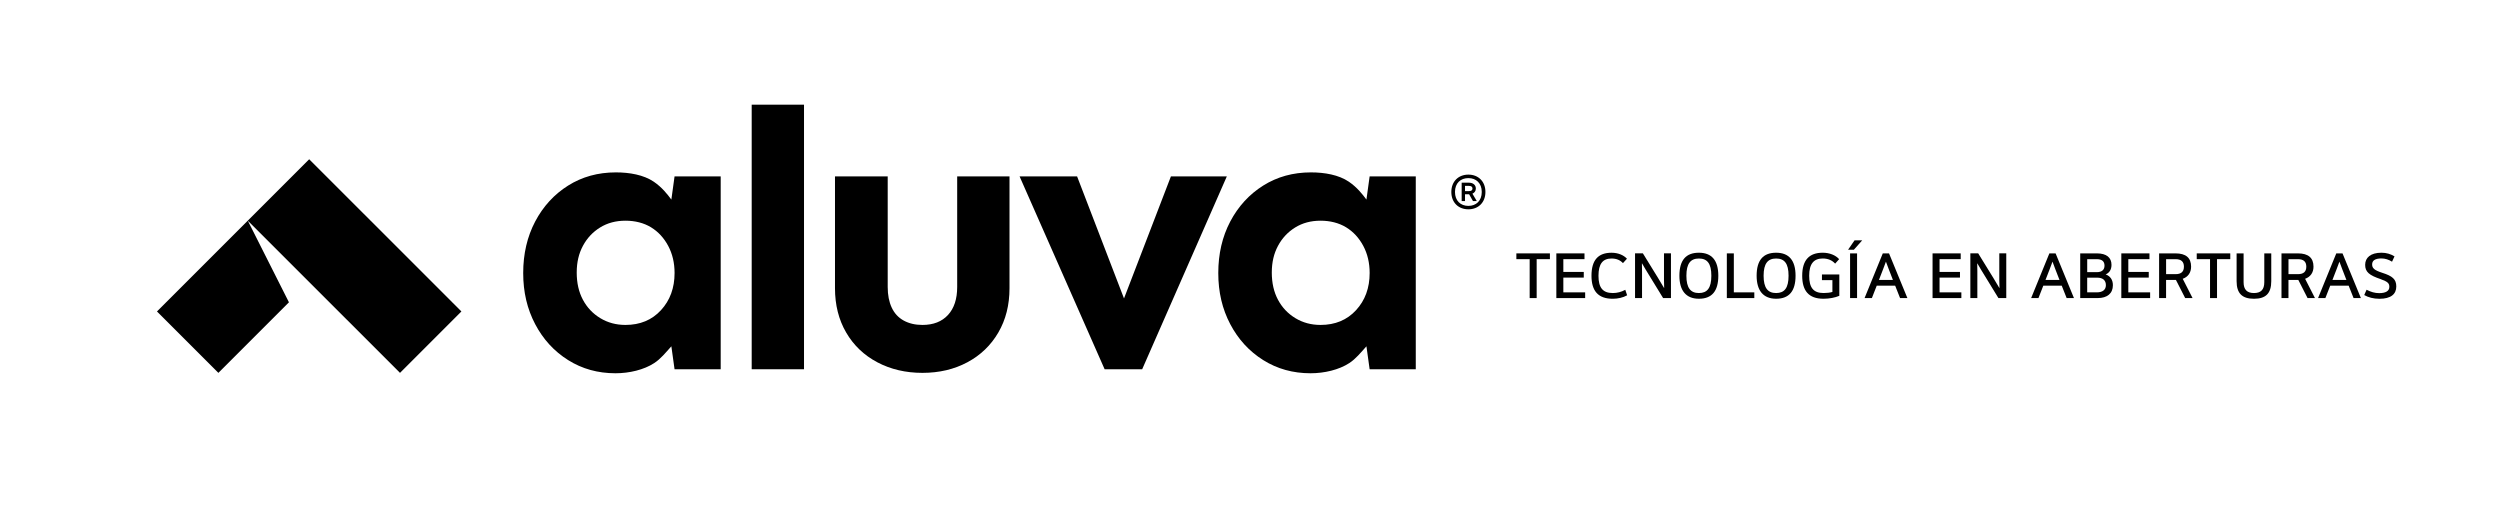
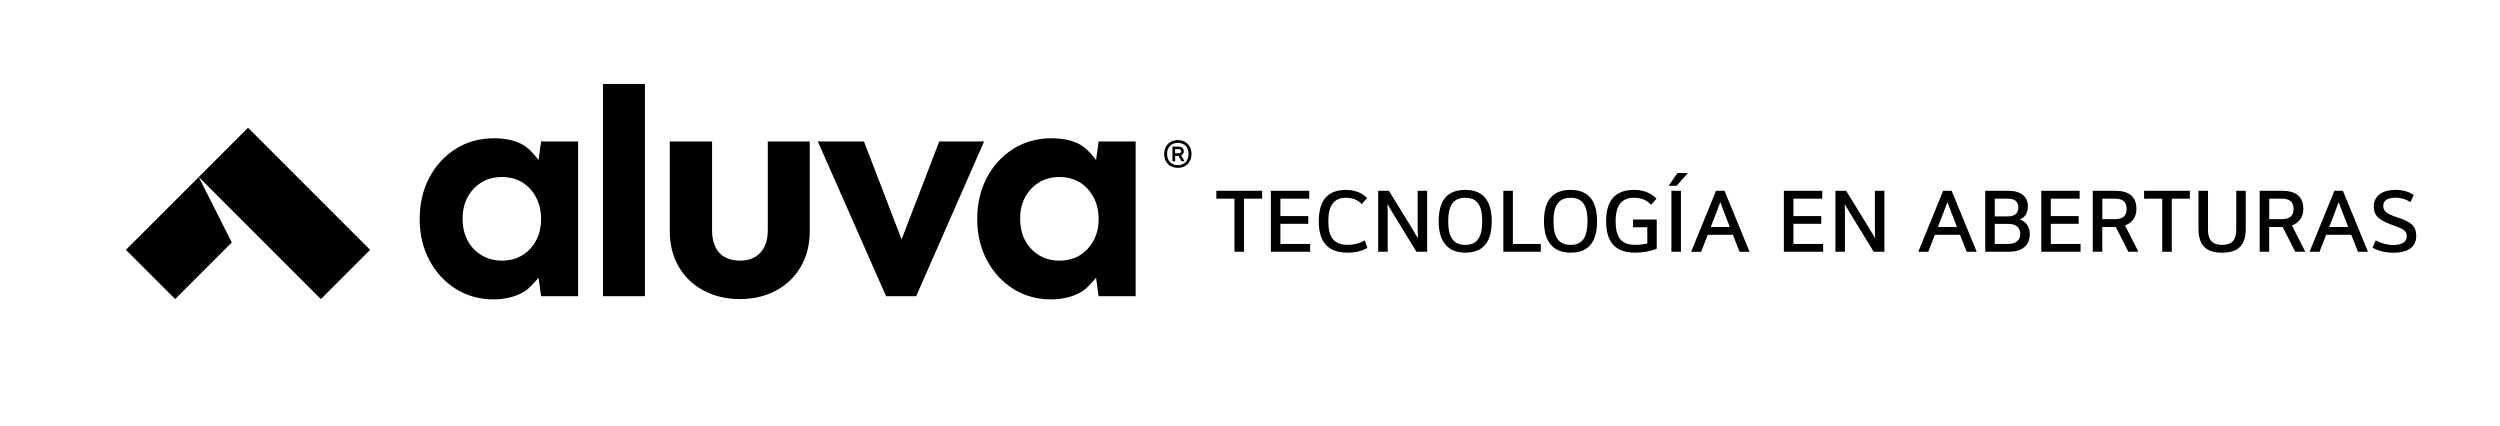
- <svg xmlns="http://www.w3.org/2000/svg" id="Capa_2" data-name="Capa 2" viewBox="0 0 1315.5 279.02">
+ <svg xmlns="http://www.w3.org/2000/svg" id="Capa_2" data-name="Capa 2" viewBox="0 0 1640 279.02">
  <defs>
    <style>
      .cls-1 {
        fill: none;
      }
    </style>
  </defs>
  <g id="Capa_1-2" data-name="Capa 1">
    <g>
-       <rect class="cls-1" width="1315.5" height="279.02" />
+       <rect class="cls-1" width="1640" height="279.02" />
      <g>
        <g>
          <path d="M354.95,92.81l-1.68,12.21c-2.15-2.89-4.94-6.46-9.25-9.4-5.33-3.63-12.81-4.91-19.96-4.91-9.39,0-17.76,2.31-25.11,6.94-7.35,4.62-13.13,10.93-17.34,18.91-4.2,7.99-6.3,17.02-6.3,27.11s2.1,18.91,6.3,26.9c4.2,7.99,9.98,14.29,17.34,18.91,7.36,4.62,15.66,6.93,24.9,6.93,7.28,0,14.96-1.8,20.42-5.37,3.41-2.23,6.01-5.49,9-8.82l1.68,12.09h24.28v-101.5h-24.28ZM347.81,163.21c-4.76,5.18-11,7.77-18.7,7.77-4.91,0-9.32-1.19-13.24-3.57-3.92-2.38-6.97-5.6-9.14-9.67-2.17-4.06-3.26-8.83-3.26-14.29s1.08-10.01,3.26-14.08c2.17-4.06,5.18-7.28,9.04-9.67,3.85-2.38,8.3-3.57,13.34-3.57s9.67,1.16,13.45,3.47,6.79,5.57,9.04,9.77c2.24,4.2,3.36,8.97,3.36,14.29,0,7.85-2.38,14.36-7.14,19.54Z" />
          <path d="M720.7,92.81l-1.68,12.21c-2.15-2.89-4.94-6.46-9.25-9.4-5.33-3.63-12.81-4.91-19.96-4.91-9.39,0-17.76,2.31-25.11,6.94-7.35,4.62-13.13,10.93-17.34,18.91-4.2,7.99-6.3,17.02-6.3,27.11s2.1,18.91,6.3,26.9c4.2,7.99,9.98,14.29,17.34,18.91,7.36,4.62,15.66,6.93,24.9,6.93,7.28,0,14.96-1.8,20.42-5.37,3.41-2.23,6.01-5.49,9-8.82l1.68,12.09h24.28v-101.5h-24.28ZM713.56,163.21c-4.76,5.18-11,7.77-18.7,7.77-4.91,0-9.32-1.19-13.24-3.57-3.92-2.38-6.97-5.6-9.14-9.67-2.17-4.06-3.26-8.83-3.26-14.29s1.08-10.01,3.26-14.08c2.17-4.06,5.18-7.28,9.04-9.67,3.85-2.38,8.3-3.57,13.34-3.57s9.67,1.16,13.45,3.47c3.78,2.31,6.79,5.57,9.04,9.77,2.24,4.2,3.36,8.97,3.36,14.29,0,7.85-2.38,14.36-7.14,19.54Z" />
          <path d="M395.54,194.31V55.08h27.53v139.22h-27.53Z" />
          <path d="M485.39,196.2c-8.83,0-16.74-1.86-23.75-5.57-7.01-3.71-12.47-8.93-16.39-15.66-3.92-6.72-5.88-14.5-5.88-23.32v-58.84h27.74v58.21c0,4.2.7,7.81,2.1,10.82,1.4,3.01,3.5,5.29,6.3,6.83,2.8,1.54,6.09,2.31,9.88,2.31,5.74,0,10.22-1.75,13.45-5.25,3.22-3.5,4.83-8.41,4.83-14.71v-58.21h27.53v58.84c0,8.83-1.96,16.6-5.88,23.32-3.92,6.73-9.35,11.95-16.29,15.66-6.93,3.71-14.81,5.57-23.64,5.57Z" />
          <polygon points="616.14 92.81 591.45 157.04 566.76 92.81 536.5 92.81 581.26 194.31 601.01 194.31 645.56 92.81 616.14 92.81" />
          <polygon points="242.79 163.89 210.48 196.2 130.38 116.11 152.04 159.07 114.91 196.2 82.6 163.89 162.69 83.8 242.79 163.89" />
          <path d="M763.69,101.01c0-5.57,3.77-9.13,8.97-9.13s8.97,3.56,8.97,9.13-3.77,9.13-8.97,9.13-8.97-3.52-8.97-9.13ZM779.7,101.01c0-4.63-2.95-7.29-7.05-7.29s-7.04,2.66-7.04,7.29,2.95,7.33,7.04,7.33,7.05-2.66,7.05-7.33ZM773.07,96.14c1.72,0,3.52.94,3.52,3.07,0,1.39-.78,2.25-1.8,2.7l2.29,3.89h-2.01l-2.01-3.56h-2.17v3.56h-1.76v-9.67h3.93ZM773.02,100.56c1.23,0,1.8-.49,1.8-1.35s-.57-1.39-1.8-1.39h-2.13v2.74h2.13Z" />
        </g>
-         <g>
+         <g transform="translate(797.9 145) scale(1.7) translate(-797.9 -145)">
          <path d="M815.56,133.33v3.04h-6.97v20.48h-3.68v-20.48h-7v-3.04h17.64Z" />
          <path d="M834.11,153.84v3.01h-15.16v-23.52h14.81v3.04h-11.13v6.72h10.75v2.98h-10.75v7.77h11.48Z" />
          <path d="M855.22,152.48l.98,2.91c-2.14,1.22-4.9,1.82-7.56,1.82-7.84,0-11.2-4.27-11.2-12.11,0-8.29,3.57-12.11,10.54-12.11,3.54,0,6.41,1.29,8.12,3.15l-2.1,2.31c-1.51-1.58-3.36-2.42-6.02-2.42-4.59,0-6.86,2.8-6.86,9.07s2.24,9.1,7.56,9.1c2.28,0,4.45-.56,6.55-1.71Z" />
          <path d="M879.26,133.33v23.52h-4.13l-9.24-15.09-1.82-3.12h-.1l.07,4.13v14.07h-3.68v-23.52h4.13l8.02,13.02,3.08,5.15h.1l-.1-4.1v-14.07h3.68Z" />
          <path d="M883.7,145.09c0-8.26,3.5-12.11,10.26-12.11s10.22,4.03,10.22,12.11-3.36,12.11-10.22,12.11-10.26-4.41-10.26-12.11ZM893.96,136.03c-4.38,0-6.58,2.66-6.58,9.07s2.21,9.1,6.58,9.1,6.55-2.62,6.55-9.1-2.17-9.07-6.55-9.07Z" />
          <path d="M923.12,153.84v3.01h-14.46v-23.52h3.68v20.51h10.78Z" />
          <path d="M924.34,145.09c0-8.26,3.5-12.11,10.26-12.11s10.22,4.03,10.22,12.11-3.36,12.11-10.22,12.11-10.26-4.41-10.26-12.11ZM934.59,136.03c-4.38,0-6.58,2.66-6.58,9.07s2.21,9.1,6.58,9.1,6.55-2.62,6.55-9.1-2.17-9.07-6.55-9.07Z" />
          <path d="M964.21,153.63v-6.23h-5.5v-2.98h9.14v11.24c-2.24.95-5.22,1.54-8.33,1.54-7.84,0-11.2-4.27-11.2-12.11,0-8.29,3.75-12.11,10.78-12.11,3.68,0,6.83,1.33,8.65,3.39l-2.1,2.35c-1.61-1.79-3.78-2.7-6.55-2.7-4.66,0-7.11,2.77-7.11,9.07s2.24,9.1,7.56,9.1c1.68,0,3.29-.17,4.66-.56Z" />
          <path d="M975.51,131.41h-3.05l3.4-4.94h4.03l-4.38,4.94ZM973.51,133.33h3.68v23.52h-3.68v-23.52Z" />
          <path d="M997.24,150.31h-9.7l-2.56,6.55h-3.85l9.59-23.52h3.29l9.66,23.52h-3.85l-2.59-6.55ZM996.05,147.3l-2.24-5.78-1.4-3.75h-.07l-1.4,3.75-2.24,5.78h7.35Z" />
          <g transform="translate(217 -37)">
            <path d="M815.07,190.84v3.01h-15.16v-23.52h14.81v3.04h-11.13v6.72h10.75v2.98h-10.75v7.77h11.48Z" />
            <path d="M838.7,170.33v23.52h-4.13l-9.24-15.09-1.82-3.12h-.1l.07,4.13v14.07h-3.68v-23.52h4.13l8.02,13.02,3.08,5.15h.1l-.1-4.1v-14.07h3.68Z" />
            <path d="M867.89,187.31h-9.7l-2.56,6.55h-3.85l9.59-23.52h3.29l9.66,23.52h-3.85l-2.59-6.55ZM866.7,184.3l-2.24-5.78-1.4-3.75h-.07l-1.4,3.75-2.24,5.78h7.35Z" />
            <path d="M890.99,181.39c2.42.88,3.81,2.83,3.81,5.67,0,4.38-2.98,6.79-8.02,6.79h-9.17v-23.52h8.79c5.04,0,7.67,2.21,7.67,6.02,0,2.52-1.12,4.24-3.08,5.04ZM886.33,173.38h-5.04v6.83h5.04c2.77,0,4.06-1.33,4.06-3.43,0-2.28-1.37-3.4-4.06-3.4ZM886.36,190.84c3.08,0,4.76-1.4,4.76-3.78,0-2.52-1.54-3.96-4.62-3.96h-5.22v7.74h5.08Z" />
            <path d="M914.4,190.84v3.01h-15.16v-23.52h14.81v3.04h-11.13v6.72h10.75v2.98h-10.75v7.77h11.48Z" />
            <path d="M919.12,193.85v-23.52h8.65c5.46,0,8.19,2.35,8.19,7,0,3.08-1.58,5.36-4.41,6.37l5.18,10.15h-3.89l-4.87-9.56h-5.18v9.56h-3.68ZM922.8,173.38v7.88h4.97c2.94,0,4.41-1.29,4.41-3.92s-1.44-3.96-4.34-3.96h-5.04Z" />
            <path d="M956.57,170.33v3.04h-6.97v20.48h-3.68v-20.48h-7v-3.04h17.64Z" />
            <path d="M974.46,170.33h3.68v14.6c0,6.41-2.84,9.28-9.1,9.28s-9.14-2.87-9.14-9.28v-14.6h3.68v15.16c0,3.92,1.82,5.71,5.46,5.71s5.43-1.79,5.43-5.71v-15.16Z" />
            <path d="M983.52,193.85v-23.52h8.65c5.46,0,8.19,2.35,8.19,7,0,3.08-1.58,5.36-4.41,6.37l5.18,10.15h-3.89l-4.87-9.56h-5.18v9.56h-3.68ZM987.2,173.38v7.88h4.97c2.94,0,4.41-1.29,4.41-3.92s-1.44-3.96-4.34-3.96h-5.04Z" />
            <path d="M1018.87,187.31h-9.7l-2.56,6.55h-3.85l9.59-23.52h3.29l9.66,23.52h-3.85l-2.59-6.55ZM1017.68,184.3l-2.24-5.78-1.4-3.75h-.07l-1.4,3.75-2.24,5.78h7.35Z" />
            <path d="M1035.81,183.91c-6.16-2.06-8.26-3.82-8.26-7.56s2.83-6.37,8.58-6.37c2.63,0,4.87.7,6.86,1.92l-1.3,2.8c-1.71-1.08-3.61-1.71-5.57-1.71-3.4,0-4.9,1.16-4.9,3.12s1.02,3.05,5.36,4.45c5.25,1.68,7.35,3.33,7.35,7.18,0,4.06-2.87,6.48-8.89,6.48-3.12,0-5.85-.73-7.98-1.96l1.23-2.8c2.21,1.16,4.38,1.79,6.62,1.79,3.54,0,5.36-1.19,5.36-3.29,0-1.85-.77-2.7-4.45-4.03Z" />
          </g>
        </g>
      </g>
    </g>
  </g>
</svg>
